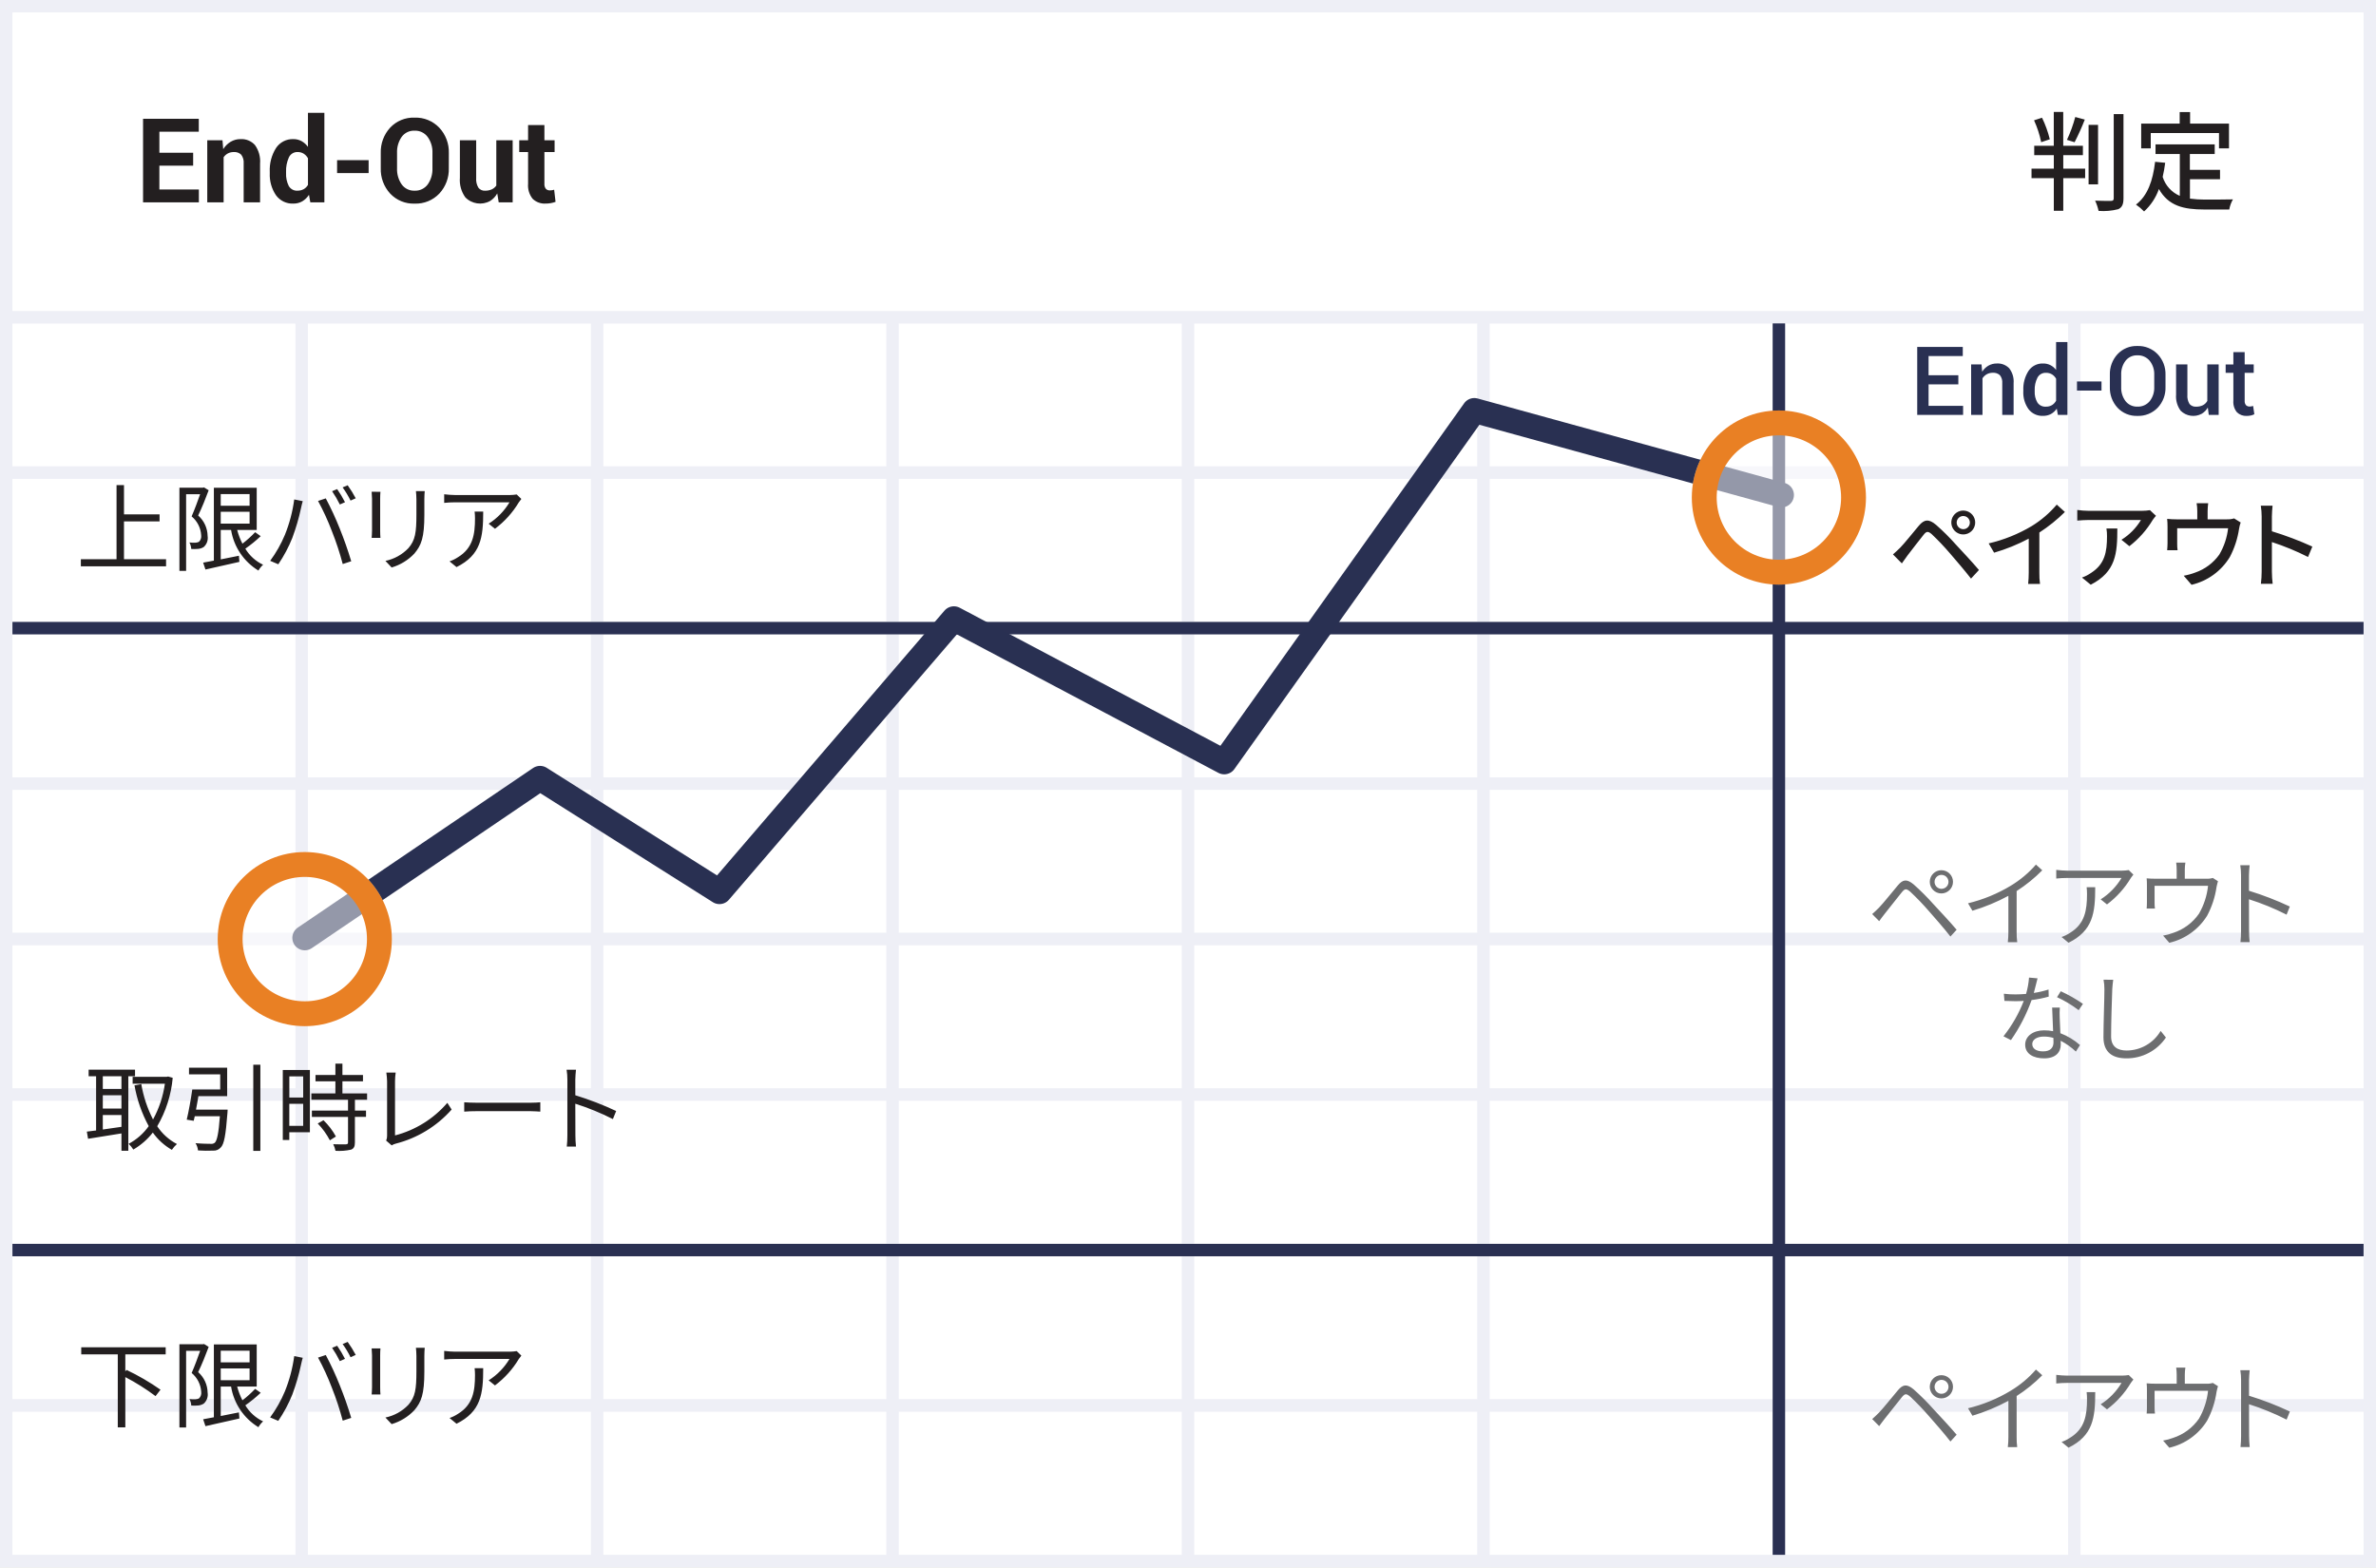
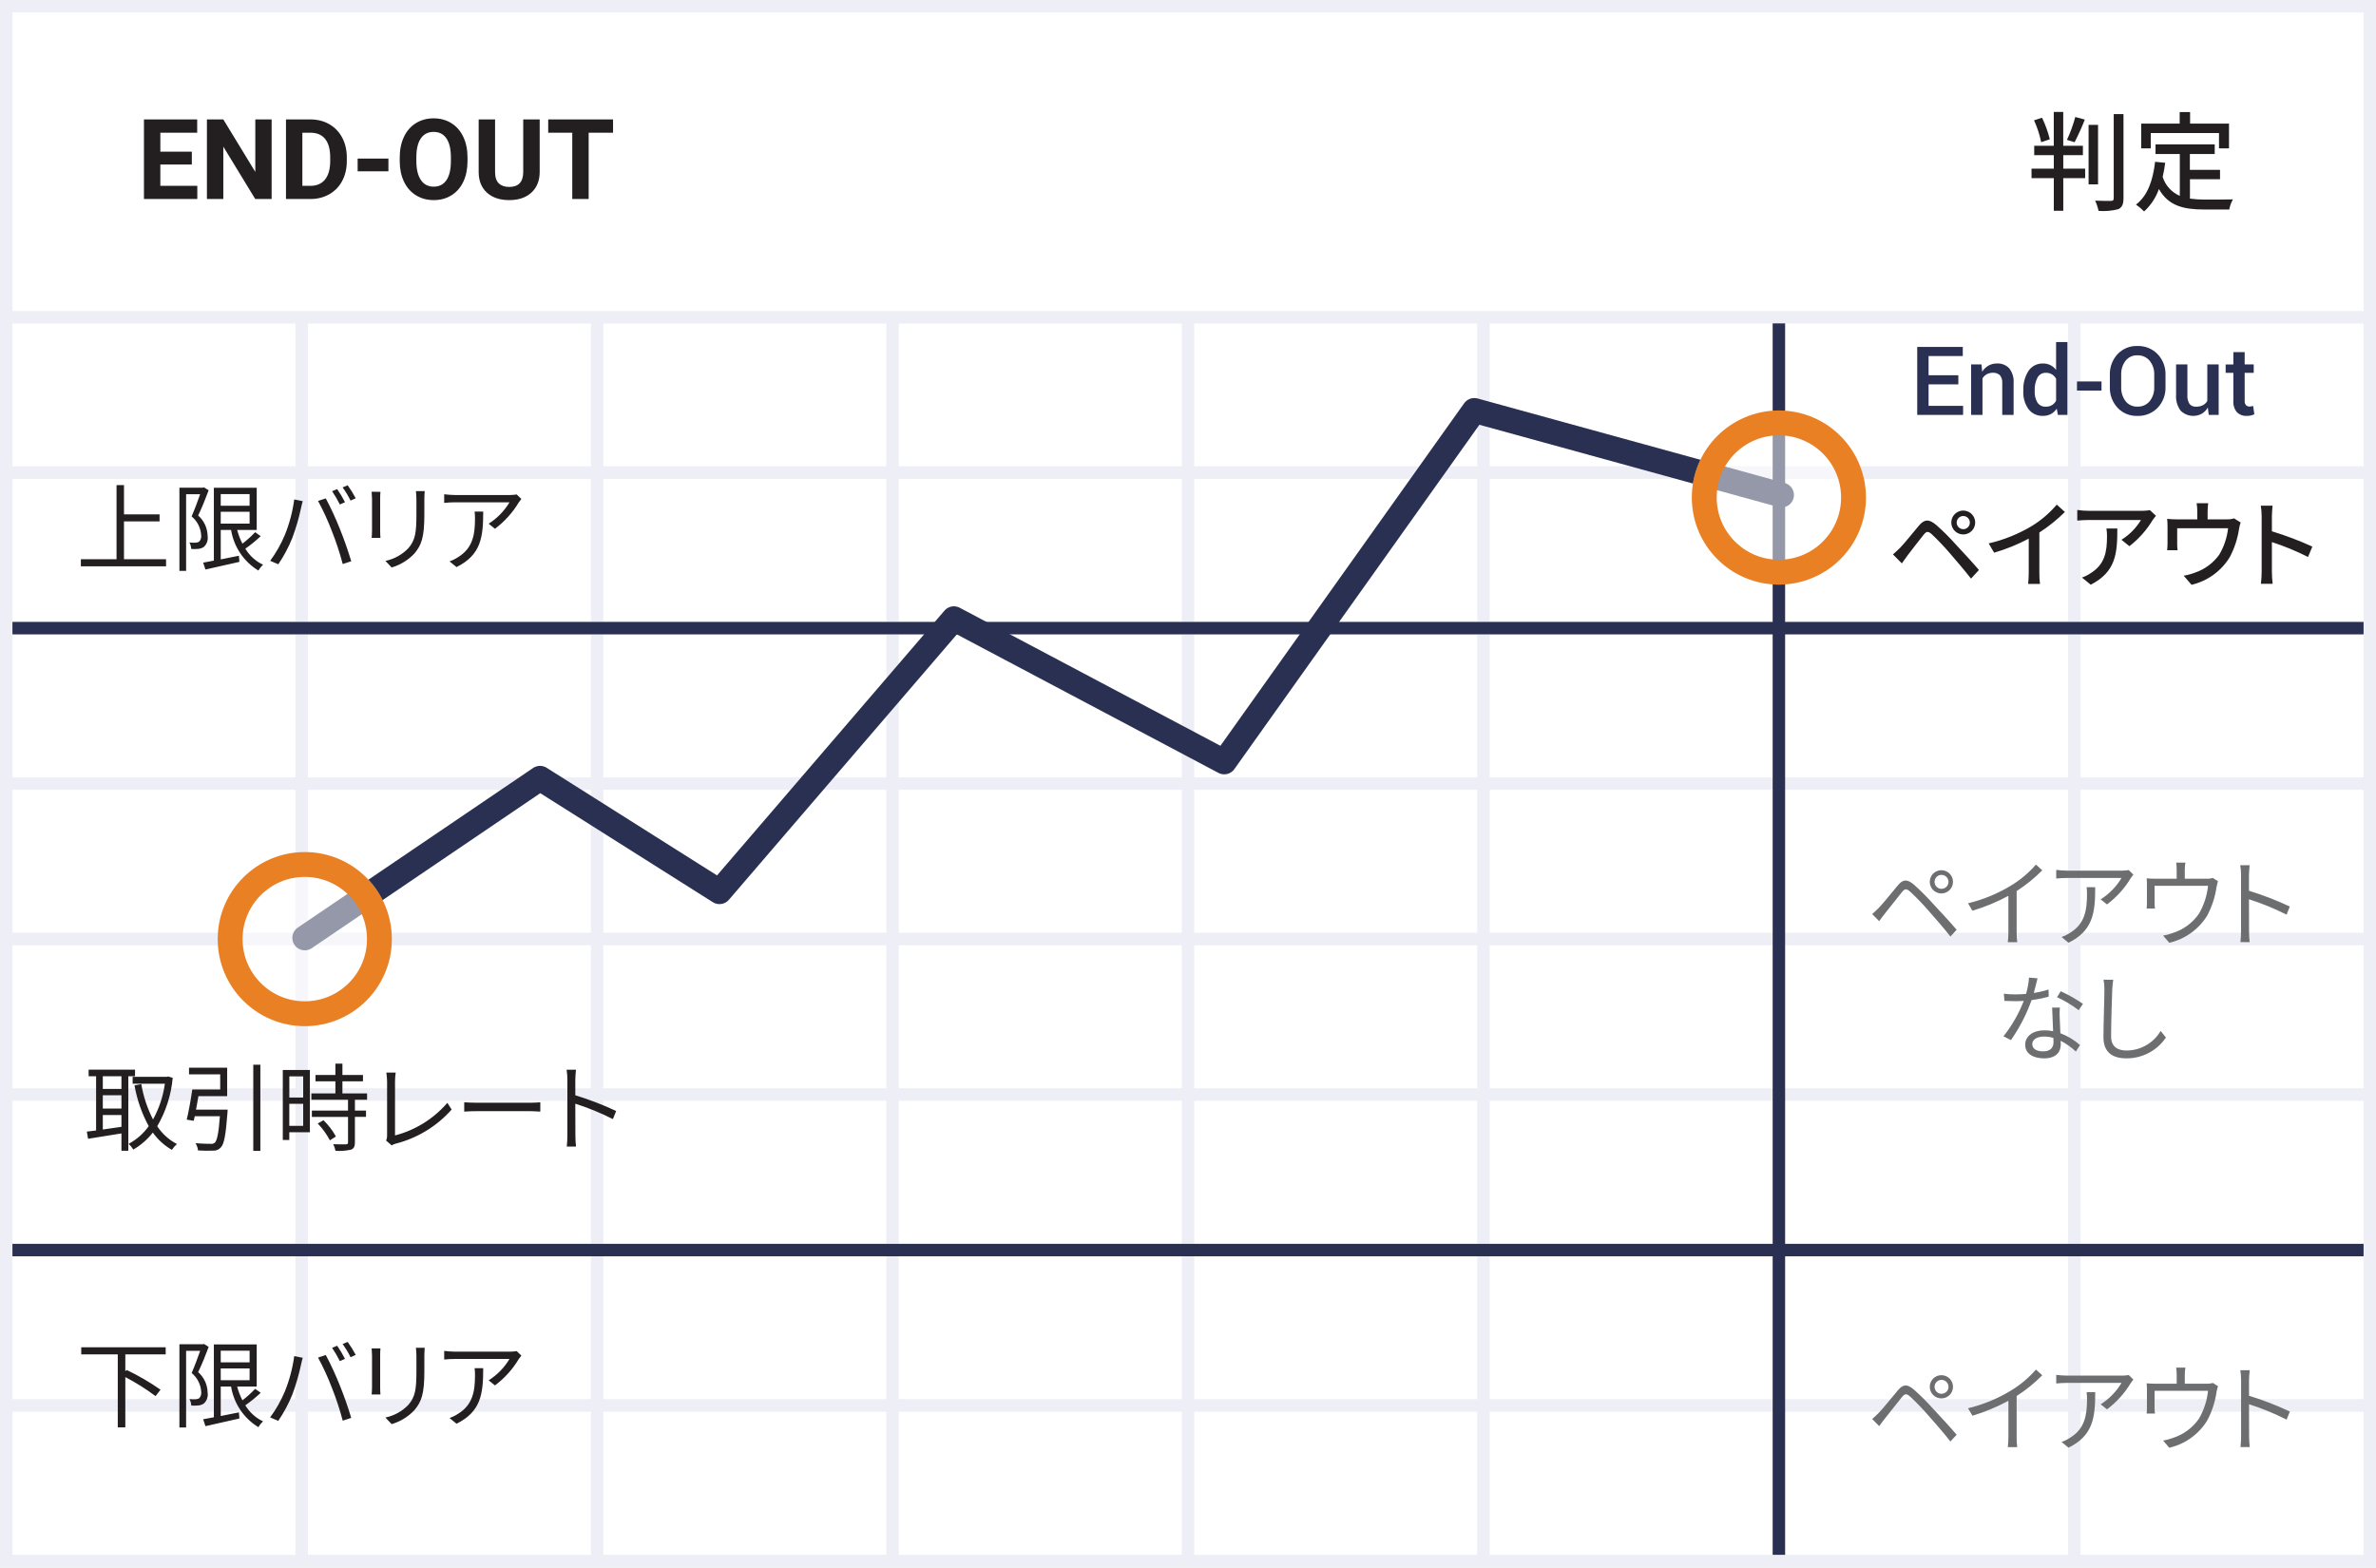
- <svg xmlns="http://www.w3.org/2000/svg" xmlns:xlink="http://www.w3.org/1999/xlink" width="382" height="252" viewBox="0 0 382 252">
+ <svg xmlns="http://www.w3.org/2000/svg" xmlns:xlink="http://www.w3.org/1999/xlink" width="382" height="252" viewBox="0 0 382 252" style="background:#fff">
  <defs>
    <circle id="a" cx="48" cy="150" r="14" />
    <circle id="b" cx="285" cy="79" r="14" />
  </defs>
  <g fill="none" fill-rule="evenodd">
    <g fill="#FFF" stroke="#EEEFF6" stroke-width="2">
      <path d="M1 51h47.5v25H1zM48.5 51H96v25H48.5zM96 51h47.5v25H96zM143.5 51H191v25h-47.5zM191 51h47.5v25H191zM238.5 51H286v25h-47.5zM286 51h47.5v25H286zM333.5 51H381v25h-47.5z" />
      <g>
        <path d="M1 76h47.5v25H1zM48.5 76H96v25H48.5zM96 76h47.5v25H96zM143.5 76H191v25h-47.5zM191 76h47.5v25H191zM238.5 76H286v25h-47.5zM286 76h47.5v25H286zM333.5 76H381v25h-47.5z" />
      </g>
      <g>
        <path d="M1 101h47.5v25H1zM48.5 101H96v25H48.5zM96 101h47.5v25H96zM143.5 101H191v25h-47.5zM191 101h47.5v25H191zM238.5 101H286v25h-47.5zM286 101h47.5v25H286zM333.5 101H381v25h-47.5z" />
      </g>
      <g>
        <path d="M1 126h47.5v25H1zM48.5 126H96v25H48.5zM96 126h47.5v25H96zM143.5 126H191v25h-47.5zM191 126h47.5v25H191zM238.5 126H286v25h-47.5zM286 126h47.5v25H286zM333.5 126H381v25h-47.5z" />
      </g>
      <g>
        <path d="M1 151h47.5v25H1zM48.5 151H96v25H48.5zM96 151h47.5v25H96zM143.5 151H191v25h-47.5zM191 151h47.5v25H191zM238.5 151H286v25h-47.5zM286 151h47.5v25H286zM333.5 151H381v25h-47.5z" />
      </g>
      <g>
        <path d="M1 176h47.5v25H1zM48.5 176H96v25H48.5zM96 176h47.5v25H96zM143.5 176H191v25h-47.5zM191 176h47.5v25H191zM238.5 176H286v25h-47.5zM286 176h47.5v25H286zM333.5 176H381v25h-47.5z" />
      </g>
      <g>
        <path d="M1 201h47.5v25H1zM48.5 201H96v25H48.5zM96 201h47.5v25H96zM143.5 201H191v25h-47.5zM191 201h47.5v25H191zM238.5 201H286v25h-47.5zM286 201h47.5v25H286zM333.5 201H381v25h-47.5z" />
      </g>
      <g>
        <path d="M1 226h47.5v25H1zM48.5 226H96v25H48.5zM96 226h47.5v25H96zM143.5 226H191v25h-47.5zM191 226h47.5v25H191zM238.5 226H286v25h-47.5zM286 226h47.5v25H286zM333.5 226H381v25h-47.5z" />
      </g>
    </g>
    <path stroke="#EEEFF6" stroke-width="2" fill="#FFF" d="M1 1h380v50H1z" />
    <path fill="#2A3052" d="M285 52h2v198h-2z" />
    <path fill="#2A3052" d="M2 200h378v2H2zM2 100h378v2H2z" />
-     <path d="M31.054 26.633h-5.43v3.832h6.349v2.076H23v-13.44h8.959v2.077h-6.334v3.379h5.429v2.076zm4.717-4.08l.117 1.43a3.606 3.606 0 0 1 1.197-1.19 3.05 3.05 0 0 1 1.594-.426 2.894 2.894 0 0 1 2.305.945 4.47 4.47 0 0 1 .828 2.983v6.246h-2.637v-6.245a2.066 2.066 0 0 0-.396-1.429 1.568 1.568 0 0 0-1.197-.42 1.978 1.978 0 0 0-.936.217 1.942 1.942 0 0 0-.693.614v7.263h-2.63v-9.988h2.448zm7.601 5.078a6.615 6.615 0 0 1 .994-3.813 3.203 3.203 0 0 1 2.805-1.45c.457-.006.909.105 1.314.324.403.227.754.542 1.026.923V18.14h2.64v14.401h-2.259l-.217-1.218a3.262 3.262 0 0 1-1.084 1.053c-.44.246-.936.37-1.437.36a3.264 3.264 0 0 1-2.786-1.346 5.861 5.861 0 0 1-.994-3.564l-.002-.195zm2.62.195a4.199 4.199 0 0 0 .432 2.075c.29.505.834.798 1.404.756.345.008.686-.073.992-.236.286-.164.526-.402.693-.692v-4.28a2.061 2.061 0 0 0-.689-.74 1.791 1.791 0 0 0-.977-.264 1.48 1.48 0 0 0-1.41.882 5.12 5.12 0 0 0-.445 2.304v.195zm13.274.008h-5.071v-2.078h5.071v2.078zm12.891-.804a5.719 5.719 0 0 1-1.526 4.096 5.208 5.208 0 0 1-3.966 1.615 5.143 5.143 0 0 1-3.935-1.615 5.753 5.753 0 0 1-1.512-4.096v-2.418a5.761 5.761 0 0 1 1.507-4.085 5.12 5.12 0 0 1 3.931-1.613 5.214 5.214 0 0 1 3.97 1.62 5.713 5.713 0 0 1 1.537 4.084l-.006 2.412zm-2.629-2.429a4.148 4.148 0 0 0-.768-2.58 2.498 2.498 0 0 0-2.107-1.009 2.436 2.436 0 0 0-2.08 1.004 4.25 4.25 0 0 0-.738 2.585v2.442a4.27 4.27 0 0 0 .746 2.609 2.436 2.436 0 0 0 2.081 1.008 2.484 2.484 0 0 0 2.107-1.008c.53-.758.796-1.677.756-2.61l.003-2.441zm10.417 6.5a3.318 3.318 0 0 1-1.143 1.21 3.31 3.31 0 0 1-3.995-.586 4.749 4.749 0 0 1-.869-3.15v-6.022h2.62v6.06a2.647 2.647 0 0 0 .36 1.576c.258.325.654.5 1.062.473.369.009.735-.062 1.076-.208.294-.135.549-.347.737-.615v-7.286h2.63v9.988H80.18l-.235-1.44zm7.582-10.995v2.447h1.638v1.89h-1.638v5.09c-.027.296.056.593.234.83.166.17.395.26.63.248.119.001.237-.007.355-.023.117-.02.233-.046.347-.08l.225 1.948a4.555 4.555 0 0 1-1.587.277 2.762 2.762 0 0 1-2.094-.765 3.416 3.416 0 0 1-.734-2.428v-5.095H83.48v-1.89h1.423v-2.449h2.624zm244.195 7.011h3.516v1.525h-3.516v5.25h-1.521V28.64h-3.584v-1.525h3.584V24.95h-3.15v-1.507h3.144V18h1.521v5.443h3.162v1.508h-3.156v2.166zm-3.551-4.254a16.351 16.351 0 0 0-1.15-3.518l1.285-.416a17.406 17.406 0 0 1 1.25 3.466l-1.385.468zm7.012-3.634a39.187 39.187 0 0 1-1.64 3.64l-1.23-.38a22.227 22.227 0 0 0 1.336-3.676l1.534.416zm2.13 10.417h-1.522V20.08h1.522v9.566zm4.09-11.3v13.52c0 1.004-.235 1.472-.828 1.767a9.654 9.654 0 0 1-3.178.277 7.613 7.613 0 0 0-.556-1.646c1.15.052 2.213.035 2.552.035.34 0 .44-.122.44-.434V18.347h1.57zm10.683 13.589c.79.108 1.587.16 2.384.157.727 0 3.566 0 4.53-.034a4.939 4.939 0 0 0-.592 1.628h-4.023c-3.313 0-5.748-.571-7.287-3.292A8.851 8.851 0 0 1 344.715 34a8.572 8.572 0 0 0-1.303-1.103c1.86-1.418 2.721-3.847 3.073-6.881l1.623.157c-.095.764-.23 1.522-.406 2.27a4.913 4.913 0 0 0 2.756 3.052V24.76h-3.905v-1.543h9.517v1.543h-3.996v2.549h4.85v1.507h-4.835l-.003 3.12zm-6.3-8.076h-1.537v-3.987h6.189v-1.855h1.673v1.855h6.254v3.985h-1.606v-2.46h-10.973v2.462zM26.7 89.922v1.138H13v-1.138h5.737V78h1.198v4.702h5.72v1.137h-5.721v6.084l6.766-.001zm6.85-11.093c-.476 1.291-1.107 2.858-1.692 4.057a4.478 4.478 0 0 1 1.522 3.303c.107.66-.133 1.33-.635 1.772a2.036 2.036 0 0 1-.862.293 6.96 6.96 0 0 1-1.138.015 2.491 2.491 0 0 0-.291-1.046c.331.04.665.051.998.033.187-.01.37-.057.539-.139a1.23 1.23 0 0 0 .354-1.045 4.264 4.264 0 0 0-1.539-3.043c.492-1.107.999-2.52 1.37-3.564h-2.253V91.79h-1.077V78.414h3.768l.183-.047.754.462zm8.365 7.38a21.37 21.37 0 0 1-2.473 2.012 6.602 6.602 0 0 0 2.858 2.583c-.3.269-.555.585-.752.937a9.403 9.403 0 0 1-4.397-6.53h-1.662v4.732c.939-.184 1.939-.384 2.923-.584l.077.984c-1.921.446-3.966.89-5.458 1.23l-.37-1.107c.493-.094 1.077-.2 1.724-.323V78.43h6.889v6.777h-3.145c.203.765.486 1.506.846 2.211.73-.56 1.413-1.177 2.045-1.845l.895.637zm-6.427-6.765v1.874h4.641v-1.874h-4.641zm0 4.748h4.641v-1.905h-4.641v1.905zm11.817-3.887l1.369.276c-.094.339-.217.785-.279 1.121a34.018 34.018 0 0 1-1.398 4.794 22.315 22.315 0 0 1-2.252 4.233l-1.308-.554a20.123 20.123 0 0 0 2.368-4.18 23.467 23.467 0 0 0 1.5-5.69zm3.827.244l1.246-.415a49.147 49.147 0 0 1 2.245 4.855 60.672 60.672 0 0 1 1.846 5.256l-1.367.446a46.002 46.002 0 0 0-1.742-5.285 39.276 39.276 0 0 0-2.226-4.857h-.002zm4.336.202l-.83.367a17.64 17.64 0 0 0-1.246-2.136l.814-.34c.47.673.892 1.377 1.263 2.109h-.001zm1.723-.63l-.831.368a14.554 14.554 0 0 0-1.277-2.122l.815-.338c.479.667.911 1.365 1.294 2.091h-.001zm3.975-1.046c-.03.29-.046.736-.046 1.107v5.132c0 .384.017.892.046 1.168h-1.414c.016-.23.06-.722.06-1.183V80.18c0-.277-.03-.815-.06-1.107l1.414.002zm7.12-.108c-.032.37-.061.815-.061 1.32v2.49c0 3.69-.493 4.902-1.6 6.224a8.204 8.204 0 0 1-3.659 2.245l-1-1.061a7.087 7.087 0 0 0 3.692-2.044c1.107-1.274 1.291-2.52 1.291-5.422v-2.43c0-.505-.044-.951-.077-1.32l1.414-.002zm15.536 1.26c-.107.155-.308.384-.416.553a14.832 14.832 0 0 1-3.828 4.242l-1.015-.815a10.352 10.352 0 0 0 3.352-3.441h-8.747c-.586.001-1.171.032-1.754.092v-1.384c.582.073 1.167.114 1.754.123h8.826a7.77 7.77 0 0 0 1.077-.092l.75.723zm-6.134 2.027c0 4.165-.37 6.977-4.29 8.93l-1.123-.922a5.937 5.937 0 0 0 1.37-.677c2.384-1.459 2.723-3.656 2.723-6.224a9.17 9.17 0 0 0-.062-1.107h1.382zM20.149 217.768v2.734l.2-.23a37.9 37.9 0 0 1 5.459 3.18l-.8 1.03a35.153 35.153 0 0 0-4.859-3.058v8.084h-1.214v-11.74h-5.873v-1.138h13.576v1.138H20.15zm13.402-1.2c-.477 1.29-1.108 2.857-1.693 4.057a4.478 4.478 0 0 1 1.522 3.302 1.946 1.946 0 0 1-.63 1.767 2.036 2.036 0 0 1-.86.292 6.96 6.96 0 0 1-1.14.015 2.491 2.491 0 0 0-.29-1.045c.331.04.665.05.998.032.187-.01.37-.057.539-.138a1.23 1.23 0 0 0 .354-1.046 4.264 4.264 0 0 0-1.539-3.043c.493-1.107.999-2.52 1.37-3.563h-2.259v12.324h-1.077v-13.376h3.768l.183-.046.754.467zm8.364 7.38a21.37 21.37 0 0 1-2.473 2.012 6.602 6.602 0 0 0 2.858 2.583c-.3.268-.555.585-.752.936a9.403 9.403 0 0 1-4.397-6.53h-1.662v4.733c.939-.185 1.939-.385 2.923-.584l.077.984c-1.921.445-3.966.89-5.458 1.23l-.37-1.107c.493-.094 1.077-.2 1.724-.323v-11.71h6.889v6.777h-3.145c.203.765.486 1.506.846 2.211.73-.56 1.413-1.177 2.045-1.845l.895.632zm-6.427-6.766v1.874h4.641v-1.874h-4.641zm0 4.748h4.641v-1.897h-4.641v1.897zm11.817-3.887l1.369.277c-.094.338-.217.784-.279 1.12a34.018 34.018 0 0 1-1.398 4.795 22.315 22.315 0 0 1-2.26 4.226l-1.308-.553a20.123 20.123 0 0 0 2.368-4.18 23.467 23.467 0 0 0 1.508-5.685zm3.827.245l1.246-.415a49.147 49.147 0 0 1 2.245 4.855 60.672 60.672 0 0 1 1.846 5.255l-1.367.446a46.002 46.002 0 0 0-1.742-5.283 39.276 39.276 0 0 0-2.226-4.857l-.002-.001zm4.336.201l-.83.368a17.64 17.64 0 0 0-1.246-2.136l.814-.34c.47.675.892 1.381 1.263 2.114l-.001-.006zm1.723-.63l-.831.369a14.554 14.554 0 0 0-1.277-2.122l.815-.338c.479.666.911 1.365 1.294 2.09h-.001zm3.975-1.044c-.03.29-.046.736-.046 1.107v5.132c0 .384.017.892.046 1.168h-1.414c.016-.23.06-.722.06-1.183v-5.117c0-.277-.03-.815-.06-1.107h1.414zm7.12-.108c-.032.37-.061.815-.061 1.32v2.49c0 3.69-.493 4.902-1.6 6.224a8.204 8.204 0 0 1-3.659 2.245l-1-1.061a7.087 7.087 0 0 0 3.692-2.044c1.107-1.274 1.291-2.52 1.291-5.422v-2.425c0-.506-.044-.952-.077-1.32l1.414-.007zm15.536 1.26c-.107.155-.308.384-.416.553a14.832 14.832 0 0 1-3.828 4.242l-1.015-.815a10.352 10.352 0 0 0 3.352-3.441h-8.747c-.586.001-1.171.032-1.754.092v-1.384c.582.073 1.167.114 1.754.123h8.826a7.77 7.77 0 0 0 1.077-.092l.75.723zm-6.134 2.027c0 4.165-.37 6.977-4.29 8.93l-1.123-.922a5.937 5.937 0 0 0 1.37-.677c2.384-1.459 2.723-3.656 2.723-6.224a9.17 9.17 0 0 0-.062-1.107h1.382zm-57.056-46.938v11.97h-1.106v-2.782c-1.938.323-3.906.615-5.366.861l-.2-1.153c.43-.045.937-.106 1.49-.183v-8.713h-1.2v-1.06h7.46v1.06h-1.078zm-1.106 0h-2.998v2.043h2.998v-2.043zm0 3.056h-2.998v2.138h2.998v-2.138zm-2.998 5.502c.937-.123 1.967-.277 2.998-.43v-1.895h-2.998v2.325zm11.24-8.312a18.662 18.662 0 0 1-2.491 7.789 8.537 8.537 0 0 0 3.17 2.858c-.312.275-.586.59-.816.936a9.63 9.63 0 0 1-3.06-2.78 10.998 10.998 0 0 1-3.136 2.734 4.416 4.416 0 0 0-.753-.922 9.363 9.363 0 0 0 3.23-2.843 21.42 21.42 0 0 1-2.29-6.562l1.092-.2c.338 1.981.975 3.9 1.89 5.689a16.824 16.824 0 0 0 1.907-5.747h-5.186v-1.115h5.489l.215-.046.739.209zm8.832 5.117s-.015.367-.03.522c-.278 3.626-.54 5.056-1.093 5.579a1.48 1.48 0 0 1-1.214.49c-.81.033-1.62.023-2.43-.03a2.603 2.603 0 0 0-.4-1.17c1.015.093 2.03.107 2.413.107a.899.899 0 0 0 .677-.168c.368-.323.63-1.505.83-4.27h-4.04c-.062.26-.124.505-.17.736l-1.121-.185c.307-1.275.675-3.303.892-4.855h4.49v-2.428h-5.015v-1.076h6.134v4.58h-4.626c-.123.722-.246 1.474-.385 2.166l5.088.002zm5.26-7.227v13.863h-1.138v-13.863h1.138zm7.962 10.864h-3.31v1.246h-1.046v-11.264h4.356v10.018zm-3.305-8.99v3.412h2.228v-3.411h-2.228zm2.228 7.963v-3.55h-2.233v3.55h2.233zm8.318-4.195v1.737h1.783v1.013H57.06v4.12c0 .645-.17.983-.63 1.152a8.832 8.832 0 0 1-2.492.185c-.065-.371-.189-.73-.367-1.061.952.032 1.798.032 2.044.017.247-.016.339-.079.339-.308v-4.103H50.14v-1.014h5.812v-1.743h-5.889v-1.013h3.86v-1.953h-3.198v-1.013h3.198v-1.828h1.13v1.828h3.304v1.013h-3.305v1.953h3.966v1.013l-1.955.005zm-5.058 3.29c.796.764 1.47 1.646 2 2.614l-.97.615c-.519-.99-1.176-1.9-1.952-2.705l.922-.524zm10.075 3.272c.109-.236.161-.493.154-.752v-8.79a12.042 12.042 0 0 0-.123-1.398h1.506a9.89 9.89 0 0 0-.108 1.398v8.713a16.586 16.586 0 0 0 8.411-5.24l.692 1.076a17.894 17.894 0 0 1-8.995 5.486c-.229.057-.447.15-.646.277l-.891-.77zm12.555-6.161c.462.03 1.277.077 2.139.077h8.432c.77 0 1.322-.046 1.66-.077v1.505c-.308-.015-.952-.077-1.644-.077h-8.448c-.846 0-1.662.032-2.139.077v-1.505zm23.902 2.704a40.234 40.234 0 0 0-6.043-2.474l.015 5.074c.001.606.032 1.212.094 1.814h-1.477c.064-.602.096-1.208.094-1.814V173.6a9.745 9.745 0 0 0-.123-1.597h1.506c-.046.476-.108 1.136-.108 1.597v2.505c2.246.69 4.44 1.537 6.567 2.535l-.525 1.3z" fill="#231F20" fill-rule="nonzero" />
+     <path d="M331.722 27.117h3.516v1.525h-3.516v5.25h-1.521V28.64h-3.584v-1.525h3.584V24.95h-3.15v-1.507h3.144V18h1.521v5.443h3.162v1.508h-3.156v2.166zm-3.551-4.254a16.351 16.351 0 0 0-1.15-3.518l1.285-.416a17.406 17.406 0 0 1 1.25 3.466l-1.385.468zm7.012-3.634a39.187 39.187 0 0 1-1.64 3.64l-1.23-.38a22.227 22.227 0 0 0 1.336-3.676l1.534.416zm2.13 10.417h-1.522V20.08h1.522v9.566zm4.09-11.3v13.52c0 1.004-.235 1.472-.828 1.767a9.654 9.654 0 0 1-3.178.277 7.613 7.613 0 0 0-.556-1.646c1.15.052 2.213.035 2.552.035.34 0 .44-.122.44-.434V18.347h1.57zm10.683 13.589c.79.108 1.587.16 2.384.157.727 0 3.566 0 4.53-.034a4.939 4.939 0 0 0-.592 1.628h-4.023c-3.313 0-5.748-.571-7.287-3.292A8.851 8.851 0 0 1 344.715 34a8.572 8.572 0 0 0-1.303-1.103c1.86-1.418 2.721-3.847 3.073-6.881l1.623.157c-.095.764-.23 1.522-.406 2.27a4.913 4.913 0 0 0 2.756 3.052V24.76h-3.905v-1.543h9.517v1.543h-3.996v2.549h4.85v1.507h-4.835l-.003 3.12zm-6.3-8.076h-1.537v-3.987h6.189v-1.855h1.673v1.855h6.254v3.985h-1.606v-2.46h-10.973v2.462z" fill="#231F20" fill-rule="nonzero" />
+     <path d="M30.842 26.454h-5.063v3.428h5.942V32h-8.578V19.203h8.56v2.136H25.78v3.05h5.063v2.065zM43.674 32h-2.637l-5.133-8.42V32h-2.636V19.203h2.636l5.142 8.438v-8.438h2.628V32zm2.303 0V19.203h3.937c1.125 0 2.131.254 3.02.76a5.301 5.301 0 0 1 2.078 2.162c.498.935.747 1.997.747 3.187v.588c0 1.19-.245 2.247-.734 3.173a5.256 5.256 0 0 1-2.07 2.154c-.89.51-1.895.767-3.015.773h-3.963zm2.636-10.661v8.543h1.275c1.031 0 1.819-.337 2.364-1.01.545-.675.823-1.639.835-2.893v-.676c0-1.301-.27-2.287-.809-2.958-.539-.67-1.327-1.006-2.364-1.006h-1.3zm13.834 6.205H57.5v-2.048h4.948v2.048zm12.718-1.652c0 1.26-.223 2.364-.668 3.313-.445.95-1.082 1.682-1.912 2.197-.829.516-1.78.774-2.852.774-1.06 0-2.006-.255-2.838-.765-.833-.51-1.477-1.238-1.934-2.184-.457-.946-.689-2.035-.694-3.265v-.633c0-1.26.227-2.369.68-3.327.455-.958 1.096-1.693 1.926-2.206.829-.512 1.776-.769 2.843-.769 1.066 0 2.014.257 2.843.77.83.512 1.47 1.247 1.925 2.205.454.958.681 2.064.681 3.318v.572zm-2.672-.58c0-1.342-.24-2.362-.72-3.06-.481-.696-1.167-1.045-2.057-1.045-.885 0-1.568.344-2.048 1.033-.48.688-.724 1.697-.73 3.028v.624c0 1.306.24 2.32.721 3.04.48.721 1.172 1.082 2.074 1.082.885 0 1.565-.347 2.04-1.042.474-.694.714-1.706.72-3.036v-.624zm14.274-6.109v8.429c0 1.4-.438 2.508-1.314 3.322-.876.815-2.073 1.222-3.59 1.222-1.495 0-2.681-.396-3.56-1.187-.88-.79-1.327-1.878-1.345-3.26v-8.526h2.637v8.446c0 .838.2 1.45.602 1.833.401.384.956.576 1.665.576 1.483 0 2.236-.78 2.26-2.338v-8.517h2.645zm11.795 2.136h-3.92V32h-2.637V21.339h-3.867v-2.136h10.424v2.136z" fill="#231F20" />
+     <path d="M26.7 89.922v1.138H13v-1.138h5.737V78h1.198v4.702h5.72v1.137h-5.721v6.084l6.766-.001zm6.85-11.093c-.476 1.291-1.107 2.858-1.692 4.057a4.478 4.478 0 0 1 1.522 3.303c.107.66-.133 1.33-.635 1.772a2.036 2.036 0 0 1-.862.293 6.96 6.96 0 0 1-1.138.015 2.491 2.491 0 0 0-.291-1.046c.331.04.665.051.998.033.187-.01.37-.057.539-.139a1.23 1.23 0 0 0 .354-1.045 4.264 4.264 0 0 0-1.539-3.043c.492-1.107.999-2.52 1.37-3.564h-2.253V91.79h-1.077V78.414h3.768l.183-.047.754.462zm8.365 7.38a21.37 21.37 0 0 1-2.473 2.012 6.602 6.602 0 0 0 2.858 2.583c-.3.269-.555.585-.752.937a9.403 9.403 0 0 1-4.397-6.53h-1.662v4.732c.939-.184 1.939-.384 2.923-.584l.077.984c-1.921.446-3.966.89-5.458 1.23l-.37-1.107c.493-.094 1.077-.2 1.724-.323V78.43h6.889v6.777h-3.145c.203.765.486 1.506.846 2.211.73-.56 1.413-1.177 2.045-1.845l.895.637zm-6.427-6.765v1.874h4.641v-1.874h-4.641zm0 4.748h4.641v-1.905h-4.641v1.905zm11.817-3.887l1.369.276c-.094.339-.217.785-.279 1.121a34.018 34.018 0 0 1-1.398 4.794 22.315 22.315 0 0 1-2.252 4.233l-1.308-.554a20.123 20.123 0 0 0 2.368-4.18 23.467 23.467 0 0 0 1.5-5.69zm3.827.244l1.246-.415a49.147 49.147 0 0 1 2.245 4.855 60.672 60.672 0 0 1 1.846 5.256l-1.367.446a46.002 46.002 0 0 0-1.742-5.285 39.276 39.276 0 0 0-2.226-4.857h-.002zm4.336.202l-.83.367a17.64 17.64 0 0 0-1.246-2.136l.814-.34c.47.673.892 1.377 1.263 2.109h-.001zm1.723-.63l-.831.368a14.554 14.554 0 0 0-1.277-2.122l.815-.338c.479.667.911 1.365 1.294 2.091h-.001zm3.975-1.046c-.03.29-.046.736-.046 1.107v5.132c0 .384.017.892.046 1.168h-1.414c.016-.23.06-.722.06-1.183V80.18c0-.277-.03-.815-.06-1.107l1.414.002zm7.12-.108c-.032.37-.061.815-.061 1.32v2.49c0 3.69-.493 4.902-1.6 6.224a8.204 8.204 0 0 1-3.659 2.245l-1-1.061a7.087 7.087 0 0 0 3.692-2.044c1.107-1.274 1.291-2.52 1.291-5.422v-2.43c0-.505-.044-.951-.077-1.32l1.414-.002zm15.536 1.26c-.107.155-.308.384-.416.553a14.832 14.832 0 0 1-3.828 4.242l-1.015-.815a10.352 10.352 0 0 0 3.352-3.441h-8.747c-.586.001-1.171.032-1.754.092v-1.384c.582.073 1.167.114 1.754.123h8.826a7.77 7.77 0 0 0 1.077-.092l.75.723zm-6.134 2.027c0 4.165-.37 6.977-4.29 8.93l-1.123-.922a5.937 5.937 0 0 0 1.37-.677c2.384-1.459 2.723-3.656 2.723-6.224a9.17 9.17 0 0 0-.062-1.107h1.382zM20.149 217.768v2.734l.2-.23a37.9 37.9 0 0 1 5.459 3.18l-.8 1.03a35.153 35.153 0 0 0-4.859-3.058v8.084h-1.214v-11.74h-5.873v-1.138h13.576v1.138H20.15zm13.402-1.2c-.477 1.29-1.108 2.857-1.693 4.057a4.478 4.478 0 0 1 1.522 3.302 1.946 1.946 0 0 1-.63 1.767 2.036 2.036 0 0 1-.86.292 6.96 6.96 0 0 1-1.14.015 2.491 2.491 0 0 0-.29-1.045c.331.04.665.05.998.032.187-.01.37-.057.539-.138a1.23 1.23 0 0 0 .354-1.046 4.264 4.264 0 0 0-1.539-3.043c.493-1.107.999-2.52 1.37-3.563h-2.259v12.324h-1.077v-13.376h3.768l.183-.046.754.467zm8.364 7.38a21.37 21.37 0 0 1-2.473 2.012 6.602 6.602 0 0 0 2.858 2.583c-.3.268-.555.585-.752.936a9.403 9.403 0 0 1-4.397-6.53h-1.662v4.733c.939-.185 1.939-.385 2.923-.584l.077.984c-1.921.445-3.966.89-5.458 1.23l-.37-1.107c.493-.094 1.077-.2 1.724-.323v-11.71h6.889v6.777h-3.145c.203.765.486 1.506.846 2.211.73-.56 1.413-1.177 2.045-1.845l.895.632zm-6.427-6.766v1.874h4.641v-1.874h-4.641zm0 4.748h4.641v-1.897h-4.641v1.897zm11.817-3.887l1.369.277c-.094.338-.217.784-.279 1.12a34.018 34.018 0 0 1-1.398 4.795 22.315 22.315 0 0 1-2.26 4.226l-1.308-.553a20.123 20.123 0 0 0 2.368-4.18 23.467 23.467 0 0 0 1.508-5.685zm3.827.245l1.246-.415a49.147 49.147 0 0 1 2.245 4.855 60.672 60.672 0 0 1 1.846 5.255l-1.367.446a46.002 46.002 0 0 0-1.742-5.283 39.276 39.276 0 0 0-2.226-4.857l-.002-.001zm4.336.201l-.83.368a17.64 17.64 0 0 0-1.246-2.136l.814-.34c.47.675.892 1.381 1.263 2.114l-.001-.006zm1.723-.63l-.831.369a14.554 14.554 0 0 0-1.277-2.122l.815-.338c.479.666.911 1.365 1.294 2.09h-.001zm3.975-1.044c-.03.29-.046.736-.046 1.107v5.132c0 .384.017.892.046 1.168h-1.414c.016-.23.06-.722.06-1.183v-5.117c0-.277-.03-.815-.06-1.107h1.414zm7.12-.108c-.032.37-.061.815-.061 1.32v2.49c0 3.69-.493 4.902-1.6 6.224a8.204 8.204 0 0 1-3.659 2.245l-1-1.061a7.087 7.087 0 0 0 3.692-2.044c1.107-1.274 1.291-2.52 1.291-5.422v-2.425c0-.506-.044-.952-.077-1.32l1.414-.007zm15.536 1.26c-.107.155-.308.384-.416.553a14.832 14.832 0 0 1-3.828 4.242l-1.015-.815a10.352 10.352 0 0 0 3.352-3.441h-8.747c-.586.001-1.171.032-1.754.092v-1.384c.582.073 1.167.114 1.754.123h8.826a7.77 7.77 0 0 0 1.077-.092l.75.723zm-6.134 2.027c0 4.165-.37 6.977-4.29 8.93l-1.123-.922a5.937 5.937 0 0 0 1.37-.677c2.384-1.459 2.723-3.656 2.723-6.224a9.17 9.17 0 0 0-.062-1.107h1.382zm-57.056-46.938v11.97h-1.106v-2.782c-1.938.323-3.906.615-5.366.861l-.2-1.153c.43-.045.937-.106 1.49-.183v-8.713h-1.2v-1.06h7.46v1.06h-1.078zm-1.106 0h-2.998v2.043h2.998v-2.043zm0 3.056h-2.998v2.138h2.998v-2.138zm-2.998 5.502c.937-.123 1.967-.277 2.998-.43v-1.895h-2.998v2.325zm11.24-8.312a18.662 18.662 0 0 1-2.491 7.789 8.537 8.537 0 0 0 3.17 2.858c-.312.275-.586.59-.816.936a9.63 9.63 0 0 1-3.06-2.78 10.998 10.998 0 0 1-3.136 2.734 4.416 4.416 0 0 0-.753-.922 9.363 9.363 0 0 0 3.23-2.843 21.42 21.42 0 0 1-2.29-6.562l1.092-.2c.338 1.981.975 3.9 1.89 5.689a16.824 16.824 0 0 0 1.907-5.747h-5.186v-1.115h5.489l.215-.046.739.209zm8.832 5.117s-.015.367-.03.522c-.278 3.626-.54 5.056-1.093 5.579a1.48 1.48 0 0 1-1.214.49c-.81.033-1.62.023-2.43-.03a2.603 2.603 0 0 0-.4-1.17c1.015.093 2.03.107 2.413.107a.899.899 0 0 0 .677-.168c.368-.323.63-1.505.83-4.27h-4.04c-.062.26-.124.505-.17.736l-1.121-.185c.307-1.275.675-3.303.892-4.855h4.49v-2.428h-5.015v-1.076h6.134v4.58h-4.626c-.123.722-.246 1.474-.385 2.166l5.088.002zm5.26-7.227v13.863h-1.138v-13.863h1.138zm7.962 10.864h-3.31v1.246h-1.046v-11.264h4.356v10.018zm-3.305-8.99v3.412h2.228v-3.411h-2.228zm2.228 7.963v-3.55h-2.233v3.55h2.233zm8.318-4.195v1.737h1.783v1.013H57.06v4.12c0 .645-.17.983-.63 1.152a8.832 8.832 0 0 1-2.492.185c-.065-.371-.189-.73-.367-1.061.952.032 1.798.032 2.044.017.247-.016.339-.079.339-.308v-4.103H50.14v-1.014h5.812v-1.743h-5.889v-1.013h3.86v-1.953h-3.198v-1.013h3.198v-1.828h1.13v1.828h3.304v1.013h-3.305v1.953h3.966v1.013l-1.955.005zm-5.058 3.29c.796.764 1.47 1.646 2 2.614l-.97.615c-.519-.99-1.176-1.9-1.952-2.705l.922-.524zm10.075 3.272c.109-.236.161-.493.154-.752v-8.79a12.042 12.042 0 0 0-.123-1.398h1.506a9.89 9.89 0 0 0-.108 1.398v8.713a16.586 16.586 0 0 0 8.411-5.24l.692 1.076a17.894 17.894 0 0 1-8.995 5.486c-.229.057-.447.15-.646.277l-.891-.77zm12.555-6.161c.462.03 1.277.077 2.139.077h8.432c.77 0 1.322-.046 1.66-.077v1.505c-.308-.015-.952-.077-1.644-.077h-8.448c-.846 0-1.662.032-2.139.077v-1.505zm23.902 2.704a40.234 40.234 0 0 0-6.043-2.474l.015 5.074c.001.606.032 1.212.094 1.814h-1.477c.064-.602.096-1.208.094-1.814V173.6a9.745 9.745 0 0 0-.123-1.597h1.506c-.046.476-.108 1.136-.108 1.597v2.505c2.246.69 4.44 1.537 6.567 2.535l-.525 1.3z" fill="#231F20" fill-rule="nonzero" />
    <path stroke="#293052" stroke-width="4" stroke-linecap="round" stroke-linejoin="round" d="M49 150.802l37.825-25.656 28.846 18.226 37.692-43.884 43.462 23.015L237.029 66l49.391 13.59" />
    <g transform="translate(1 1)">
      <use fill-opacity=".5" fill="#FFF" xlink:href="#a" />
      <circle stroke="#E98024" stroke-width="4" cx="48" cy="150" r="12" />
    </g>
    <g transform="translate(1 1)">
      <use fill-opacity=".5" fill="#FFF" xlink:href="#b" />
      <circle stroke="#E98024" stroke-width="4" cx="285" cy="79" r="12" />
    </g>
    <path d="M314.85 61.8h-4.784v3.454h5.55v1.463h-7.376v-10.93h7.325v1.464h-5.499v3.086h4.785V61.8zm3.727-3.205l.105 1.171c.25-.4.594-.734 1.003-.973a2.69 2.69 0 0 1 1.363-.349 2.562 2.562 0 0 1 1.98.769c.528.683.78 1.54.709 2.4v5.104h-1.826v-5.089a1.829 1.829 0 0 0-.379-1.304 1.556 1.556 0 0 0-1.154-.386 1.932 1.932 0 0 0-.953.236 2 2 0 0 0-.691.65v5.893h-1.826v-8.122h1.669zm6.723 4.174a5.36 5.36 0 0 1 .834-3.135 2.697 2.697 0 0 1 2.343-1.188c.41-.008.817.084 1.185.267.355.185.664.448.904.769V55h1.826v11.711h-1.538l-.18-1.005c-.239.36-.56.657-.939.867a2.65 2.65 0 0 1-1.277.295 2.77 2.77 0 0 1-2.329-1.089 4.577 4.577 0 0 1-.834-2.86l.005-.15zm1.826.154c-.031.627.119 1.25.432 1.794.303.454.827.71 1.371.669.344.01.684-.075.982-.248.276-.174.503-.417.657-.705v-3.537a1.924 1.924 0 0 0-.662-.702 1.795 1.795 0 0 0-.961-.25 1.472 1.472 0 0 0-1.376.785 4.15 4.15 0 0 0-.443 2.045v.149zm10.742-.123h-3.943v-1.465h3.943V62.8zm10.29-.565a4.623 4.623 0 0 1-1.256 3.323 4.318 4.318 0 0 1-3.265 1.316 4.172 4.172 0 0 1-3.195-1.316 4.686 4.686 0 0 1-1.231-3.323V60.27a4.685 4.685 0 0 1 1.23-3.318 4.155 4.155 0 0 1 3.188-1.32 4.31 4.31 0 0 1 3.268 1.32 4.61 4.61 0 0 1 1.261 3.318v1.966zm-1.813-1.981a3.381 3.381 0 0 0-.733-2.245 2.444 2.444 0 0 0-1.98-.878 2.299 2.299 0 0 0-1.9.878 3.493 3.493 0 0 0-.698 2.245v1.981a3.535 3.535 0 0 0 .698 2.264 2.308 2.308 0 0 0 1.908.882 2.431 2.431 0 0 0 1.98-.878c.503-.646.76-1.45.725-2.268v-1.981zm8.615 5.278c-.233.408-.567.75-.97.993a2.87 2.87 0 0 1-3.395-.483 3.842 3.842 0 0 1-.737-2.59v-4.857h1.819v4.872a2.439 2.439 0 0 0 .346 1.494c.262.3.649.457 1.045.428a2.37 2.37 0 0 0 1.109-.235c.295-.157.54-.396.701-.688v-5.871h1.827v8.122h-1.591l-.154-1.185zm5.925-8.911v1.974h1.457v1.351h-1.457v4.49a.988.988 0 0 0 .218.718.796.796 0 0 0 .579.213c.098 0 .195-.009.292-.027.092-.016.183-.04.27-.071l.196 1.336c-.175.093-.362.16-.555.2-.22.047-.445.071-.67.07a2.096 2.096 0 0 1-1.577-.59 2.579 2.579 0 0 1-.57-1.845v-4.49h-1.24V58.6h1.24v-1.98h1.817z" fill="#293052" fill-rule="nonzero" />
    <path d="M305.51 88.056c.707-.722 1.984-2.337 2.998-3.536.861-1.015 1.583-1.12 2.752-.138a35.721 35.721 0 0 1 3.168 3.15c1.03 1.107 2.629 2.812 3.737 4.117l-1.276 1.384c-1.03-1.322-2.429-2.95-3.384-4.057a40.685 40.685 0 0 0-2.937-3.09c-.583-.491-.83-.491-1.306.107-.693.846-1.908 2.46-2.57 3.304-.323.444-.675.936-.923 1.29l-1.429-1.444c.415-.353.725-.66 1.17-1.087zm10.133-5.962a1.92 1.92 0 1 1-1.364.566 1.93 1.93 0 0 1 1.364-.57v.004zm0 2.995a1.06 1.06 0 1 0-1.06-1.06 1.063 1.063 0 0 0 1.06 1.057v.003zm12.232 6.99c-.012.606.024 1.213.107 1.814h-1.907c.063-.603.094-1.209.094-1.815v-5.47a29.497 29.497 0 0 1-5.566 2.259l-.877-1.492a24.162 24.162 0 0 0 6.936-2.795 16.806 16.806 0 0 0 4.012-3.442l1.308 1.183a25.602 25.602 0 0 1-4.105 3.304l-.002 6.453zm18.75-9.144c-.139.167-.385.461-.508.644a15.204 15.204 0 0 1-3.766 4.242l-1.277-1.03a9.555 9.555 0 0 0 3.137-3.18h-8.44c-.602 0-1.139.046-1.8.093v-1.707c.596.085 1.197.132 1.8.138h8.595c.433 0 .864-.035 1.29-.106l.969.906zm-6.213 2.046c0 4.01-.229 6.96-4.274 9.036l-1.413-1.153a5.8 5.8 0 0 0 1.475-.753c2.2-1.413 2.552-3.35 2.552-5.901a6.838 6.838 0 0 0-.092-1.23l1.752.001zm19.83-.971c-.12.339-.208.689-.262 1.045a14.292 14.292 0 0 1-1.477 4.503 9.807 9.807 0 0 1-6.158 4.471l-1.26-1.459a9.739 9.739 0 0 0 1.846-.507 7.898 7.898 0 0 0 3.875-2.889 10.68 10.68 0 0 0 1.416-4.242h-8.185v2.52c-.004.34.016.678.061 1.015h-1.675c.03-.323.06-.769.06-1.107v-2.686c.002-.416-.018-.832-.06-1.246.495.052.993.077 1.49.077h3.353v-1.32a7.097 7.097 0 0 0-.106-1.275h1.86c-.055.423-.086.848-.092 1.275v1.32h3.106c.39.016.78-.036 1.154-.153l1.054.658zm10.832 5.548a40.824 40.824 0 0 0-5.812-2.398v4.748c.005.657.046 1.313.123 1.966h-1.891c.081-.652.122-1.309.123-1.966v-8.88a11.18 11.18 0 0 0-.139-1.721h1.891c-.046.505-.107 1.183-.107 1.72v2.399a53.06 53.06 0 0 1 6.504 2.46l-.692 1.672z" fill="#231F20" fill-rule="nonzero" />
    <path d="M302.078 227.155c.737-.753 2.076-2.46 3.045-3.596.815-.968 1.445-1.076 2.552-.154a38.71 38.71 0 0 1 3.183 3.18c1.03 1.107 2.597 2.783 3.72 4.104l-.998 1.09c-1.077-1.384-2.475-2.966-3.46-4.087a41.25 41.25 0 0 0-2.997-3.118c-.646-.54-.861-.523-1.385.121-.738.892-2.029 2.583-2.723 3.428-.323.4-.661.874-.89 1.183l-1.123-1.137c.384-.339.676-.615 1.076-1.014zm10.056-6.039a1.867 1.867 0 1 1-.017 3.734 1.867 1.867 0 0 1 .017-3.734zm0 2.995a1.123 1.123 0 1 0-.027-2.245 1.123 1.123 0 0 0 .027 2.245zm16.21-2.98a24.19 24.19 0 0 1-4.12 3.335v6.578c-.01.55.022 1.098.091 1.643h-1.509c.063-.545.095-1.094.094-1.643v-5.807a30.87 30.87 0 0 1-5.783 2.397l-.706-1.198a24.26 24.26 0 0 0 6.872-2.828 16.956 16.956 0 0 0 4.045-3.396l1.017.92zm14.65.688c-.106.154-.308.383-.416.552a14.832 14.832 0 0 1-3.827 4.242l-1.016-.815a10.352 10.352 0 0 0 3.353-3.441h-8.743c-.586.001-1.172.032-1.754.092v-1.384c.582.073 1.167.114 1.754.123h8.826a7.77 7.77 0 0 0 1.077-.092l.746.723zm-6.134 2.026c0 4.165-.37 6.977-4.29 8.93l-1.122-.923a5.937 5.937 0 0 0 1.369-.676c2.385-1.46 2.723-3.656 2.723-6.224a9.17 9.17 0 0 0-.062-1.107h1.382zm19.735-.962a9.835 9.835 0 0 0-.23.922 14.085 14.085 0 0 1-1.507 4.613 9.73 9.73 0 0 1-6.087 4.365l-1-1.153a8.281 8.281 0 0 0 1.6-.43 8.113 8.113 0 0 0 4.166-3.09 11.32 11.32 0 0 0 1.461-4.486h-8.595v2.75c-.004.304.016.607.062.907h-1.339a9.51 9.51 0 0 0 .046-.968v-2.705c.008-.395-.007-.79-.046-1.183.476.045.953.065 1.43.061h3.4v-1.43c-.001-.385-.027-.77-.078-1.153h1.476a6.893 6.893 0 0 0-.092 1.153v1.43h3.443c.357.022.716-.02 1.06-.123l.83.52zm11.033 5.378a40.297 40.297 0 0 0-6.043-2.474l.015 5.074c0 .606.031 1.211.092 1.814h-1.475c.063-.603.094-1.208.092-1.814v-8.942a9.582 9.582 0 0 0-.123-1.598h1.506c-.044.477-.106 1.136-.106 1.598v2.504c2.246.69 4.44 1.537 6.566 2.536l-.524 1.302zm-65.551-82.3c.738-.753 2.077-2.46 3.045-3.596.813-.968 1.444-1.076 2.552-.153a38.703 38.703 0 0 1 3.181 3.18c1.031 1.106 2.599 2.782 3.722 4.103l-.999 1.09c-1.076-1.384-2.475-2.966-3.46-4.087a41.216 41.216 0 0 0-2.998-3.118c-.646-.54-.862-.523-1.385.122-.737.891-2.029 2.583-2.721 3.427-.323.4-.662.875-.892 1.184L301 146.975c.386-.34.677-.614 1.077-1.013zm10.057-6.039a1.867 1.867 0 1 1-.017 3.734 1.867 1.867 0 0 1 .017-3.734zm0 2.995a1.123 1.123 0 1 0-.03-2.245 1.123 1.123 0 0 0 .03 2.245zm16.21-2.98a24.13 24.13 0 0 1-4.12 3.335v6.576c-.009.55.023 1.099.093 1.644h-1.51a14.5 14.5 0 0 0 .091-1.644v-5.807a30.814 30.814 0 0 1-5.781 2.397l-.708-1.198a24.288 24.288 0 0 0 6.874-2.827 16.985 16.985 0 0 0 4.045-3.396l1.017.92zm14.65.693c-.108.153-.308.382-.416.551a14.842 14.842 0 0 1-3.829 4.242l-1.014-.814a10.381 10.381 0 0 0 3.353-3.441h-8.743c-.586 0-1.172.032-1.754.092v-1.39c.582.073 1.167.114 1.754.123h8.824a7.73 7.73 0 0 0 1.077-.092l.748.729zm-6.136 2.026c0 4.165-.367 6.977-4.289 8.93l-1.121-.923a6.002 6.002 0 0 0 1.369-.676c2.383-1.46 2.721-3.656 2.721-6.224a9.17 9.17 0 0 0-.061-1.107h1.381zm19.736-.966c-.077.23-.168.63-.23.923a14.12 14.12 0 0 1-1.506 4.612 9.738 9.738 0 0 1-6.089 4.365l-.998-1.153a8.238 8.238 0 0 0 1.598-.429 8.11 8.11 0 0 0 4.168-3.09 11.317 11.317 0 0 0 1.46-4.487h-8.595v2.751c-.005.304.016.607.061.907h-1.337c.03-.261.045-.676.045-.968v-2.71c.007-.395-.008-.79-.045-1.183.475.045.952.065 1.43.061h3.398v-1.43c0-.385-.026-.77-.077-1.153h1.477a6.76 6.76 0 0 0-.094 1.153v1.43h3.445c.357.022.716-.02 1.06-.123l.829.524zm11.032 5.379a40.234 40.234 0 0 0-6.05-2.476l.015 5.074c0 .606.032 1.211.094 1.814h-1.477c.064-.602.095-1.208.094-1.814v-8.945a9.745 9.745 0 0 0-.124-1.598h1.507c-.047.477-.108 1.137-.108 1.598v2.504c2.246.69 4.44 1.537 6.566 2.536l-.517 1.307zm-38.246 13.177a18.02 18.02 0 0 1-2.752.554 27.327 27.327 0 0 1-3.32 6.439l-1.2-.615a21.798 21.798 0 0 0 3.26-5.689c-.446.031-.891.046-1.337.046-.57 0-1.199-.017-1.768-.046l-.094-1.153c.623.078 1.25.114 1.877.108.539 0 1.108-.031 1.692-.077.253-.856.413-1.737.477-2.628l1.37.123c-.154.552-.353 1.475-.6 2.35a15.393 15.393 0 0 0 2.367-.552l.028 1.14zm1.785 1.767a14.78 14.78 0 0 0-.017 1.644c.017.553.077 1.553.107 2.474a10.278 10.278 0 0 1 3.153 1.904l-.662 1.046a10.578 10.578 0 0 0-2.444-1.736c.015.23.015.444.015.615 0 1.215-.8 2.213-2.675 2.213-1.676 0-3.045-.692-3.045-2.199 0-1.398 1.321-2.306 3.045-2.306.484-.003.968.044 1.444.138-.046-1.245-.123-2.735-.154-3.796l1.233.003zm-1.031 4.872a5.55 5.55 0 0 0-1.539-.216c-1.121 0-1.86.507-1.86 1.199 0 .692.57 1.184 1.754 1.184 1.246 0 1.66-.692 1.66-1.444 0-.2 0-.446-.015-.723zm4.06-4.458a18.31 18.31 0 0 0-3.476-2.09l.6-.953c1.247.569 2.44 1.248 3.567 2.028l-.691 1.015zm5.557-4.885a17.61 17.61 0 0 0-.154 1.52c-.062 1.723-.185 5.317-.185 7.591 0 1.676 1.077 2.26 2.491 2.26a6.365 6.365 0 0 0 5.475-3.15l.847 1.06a7.589 7.589 0 0 1-6.351 3.35c-2.185 0-3.692-.923-3.692-3.397 0-2.258.153-6.1.153-7.715a7.864 7.864 0 0 0-.138-1.537l1.554.018z" fill="#6D6E70" fill-rule="nonzero" />
  </g>
</svg>
